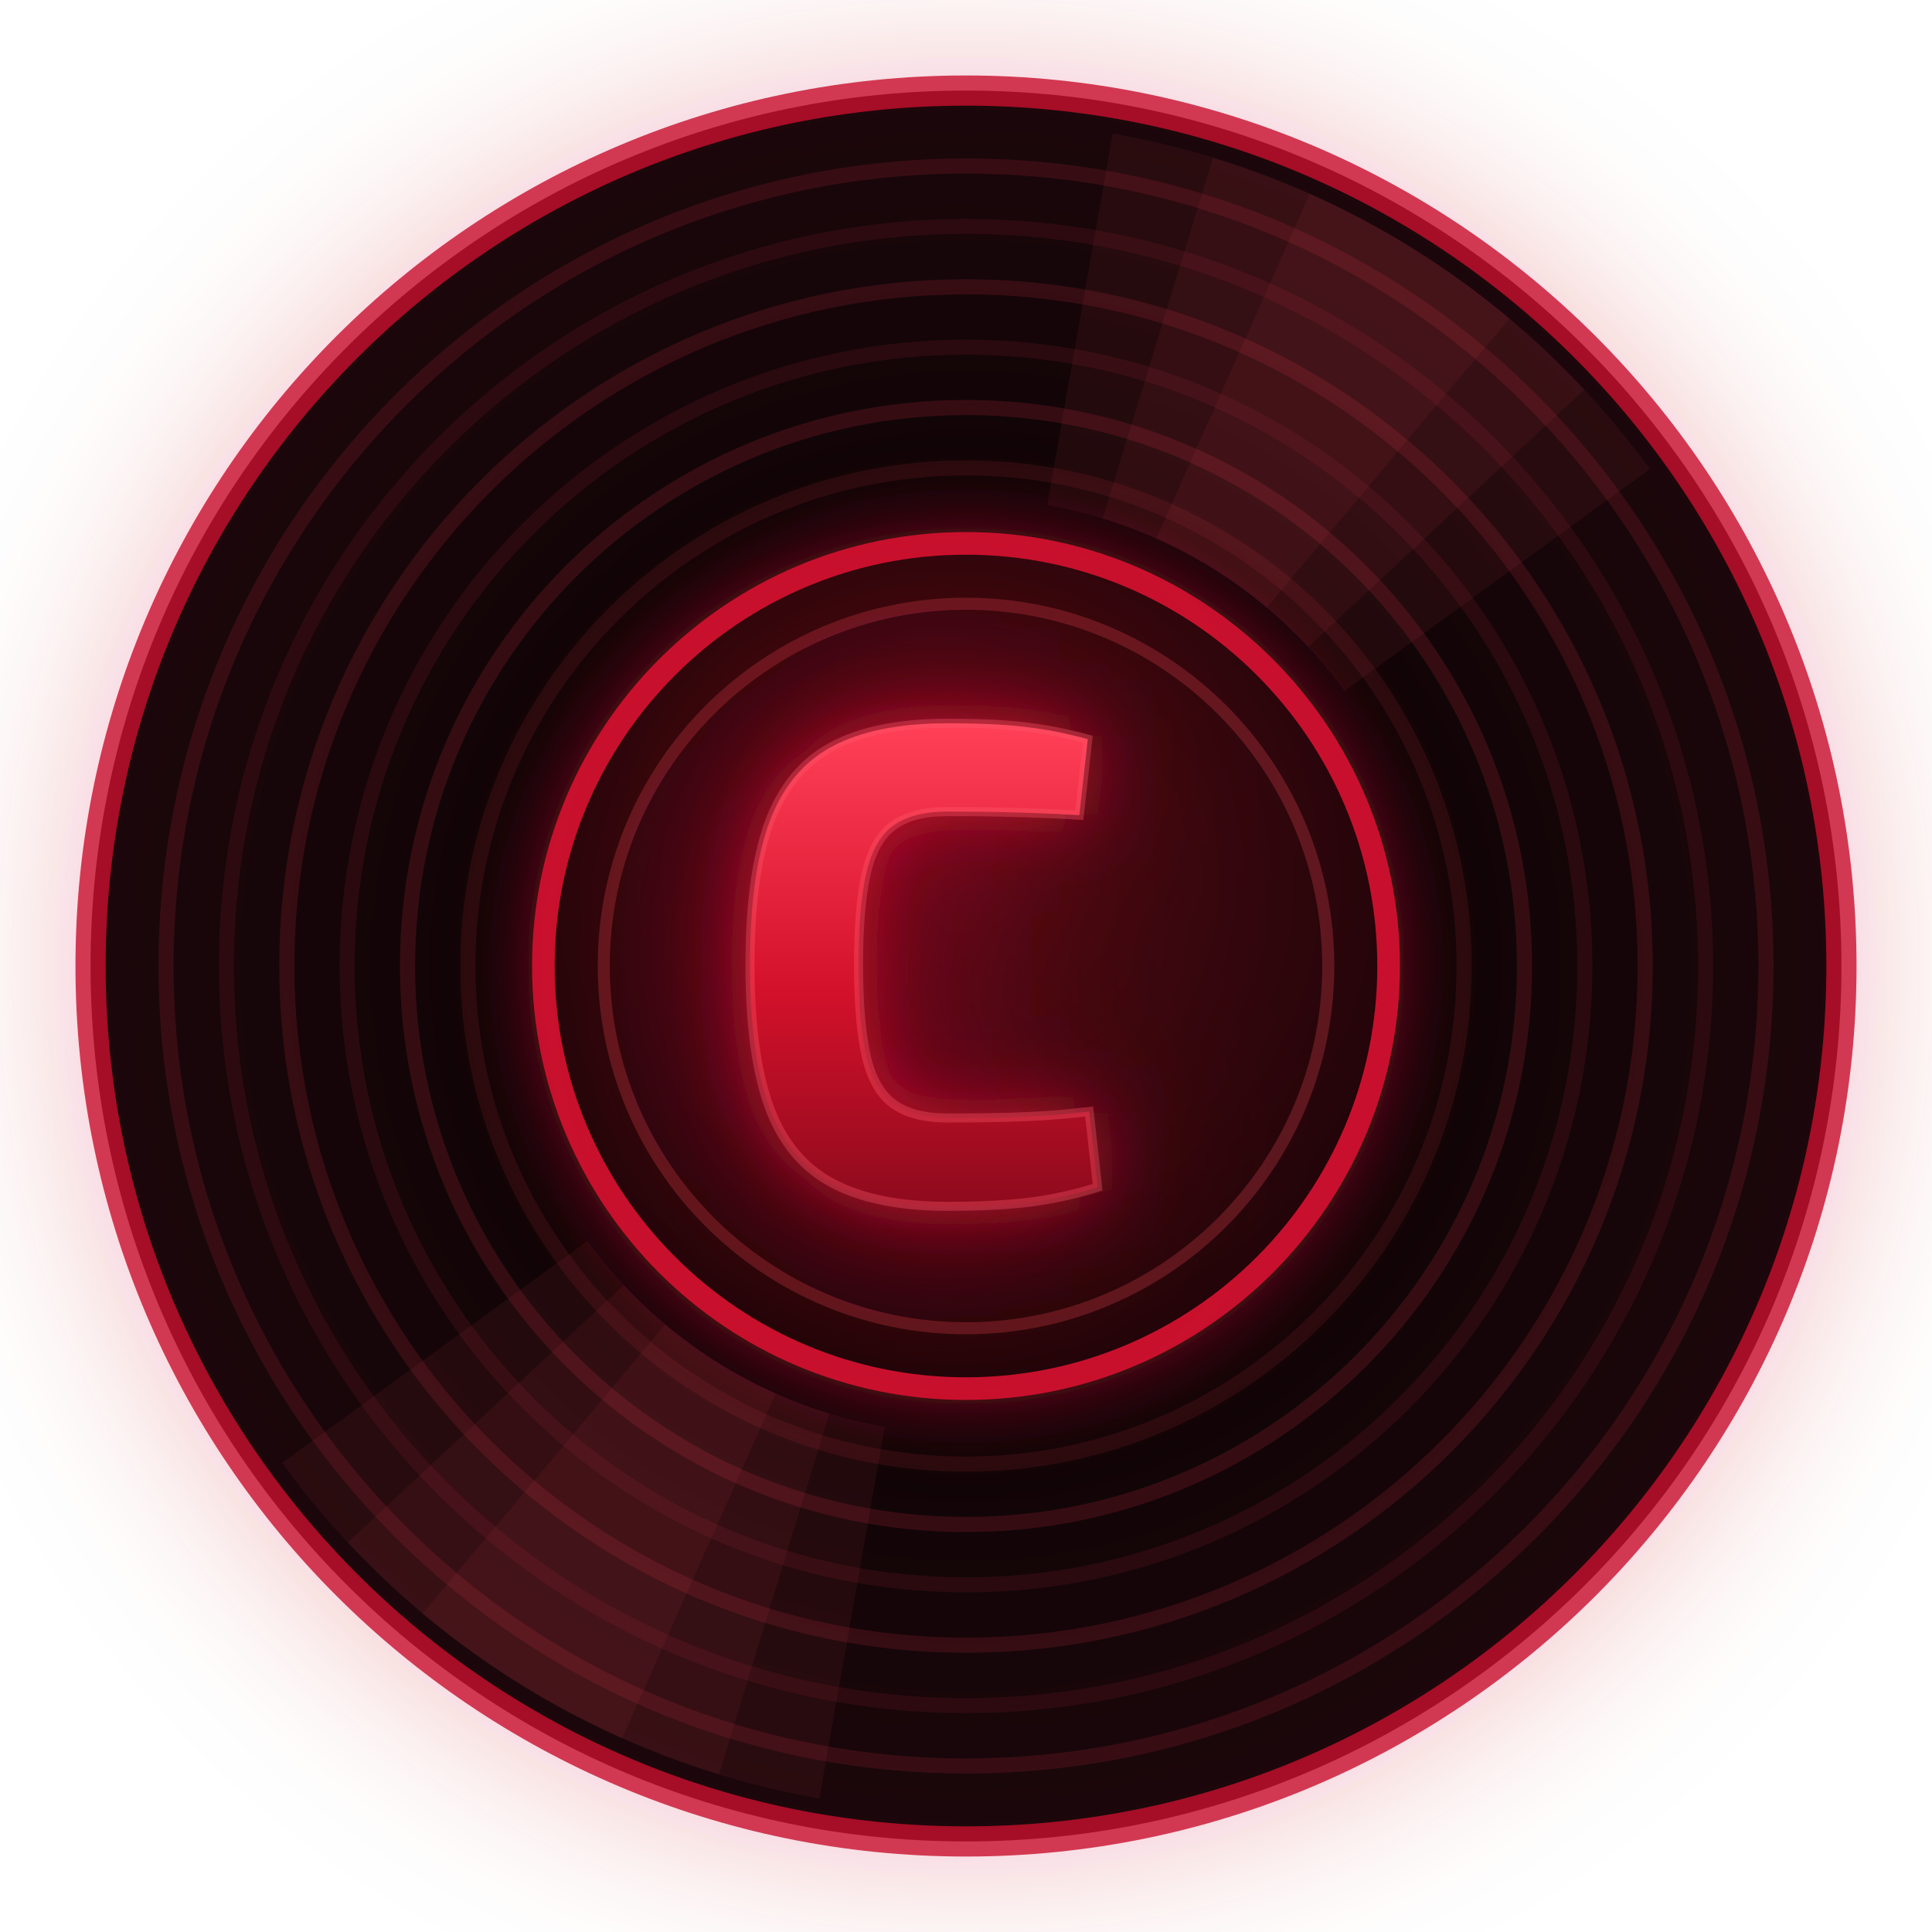
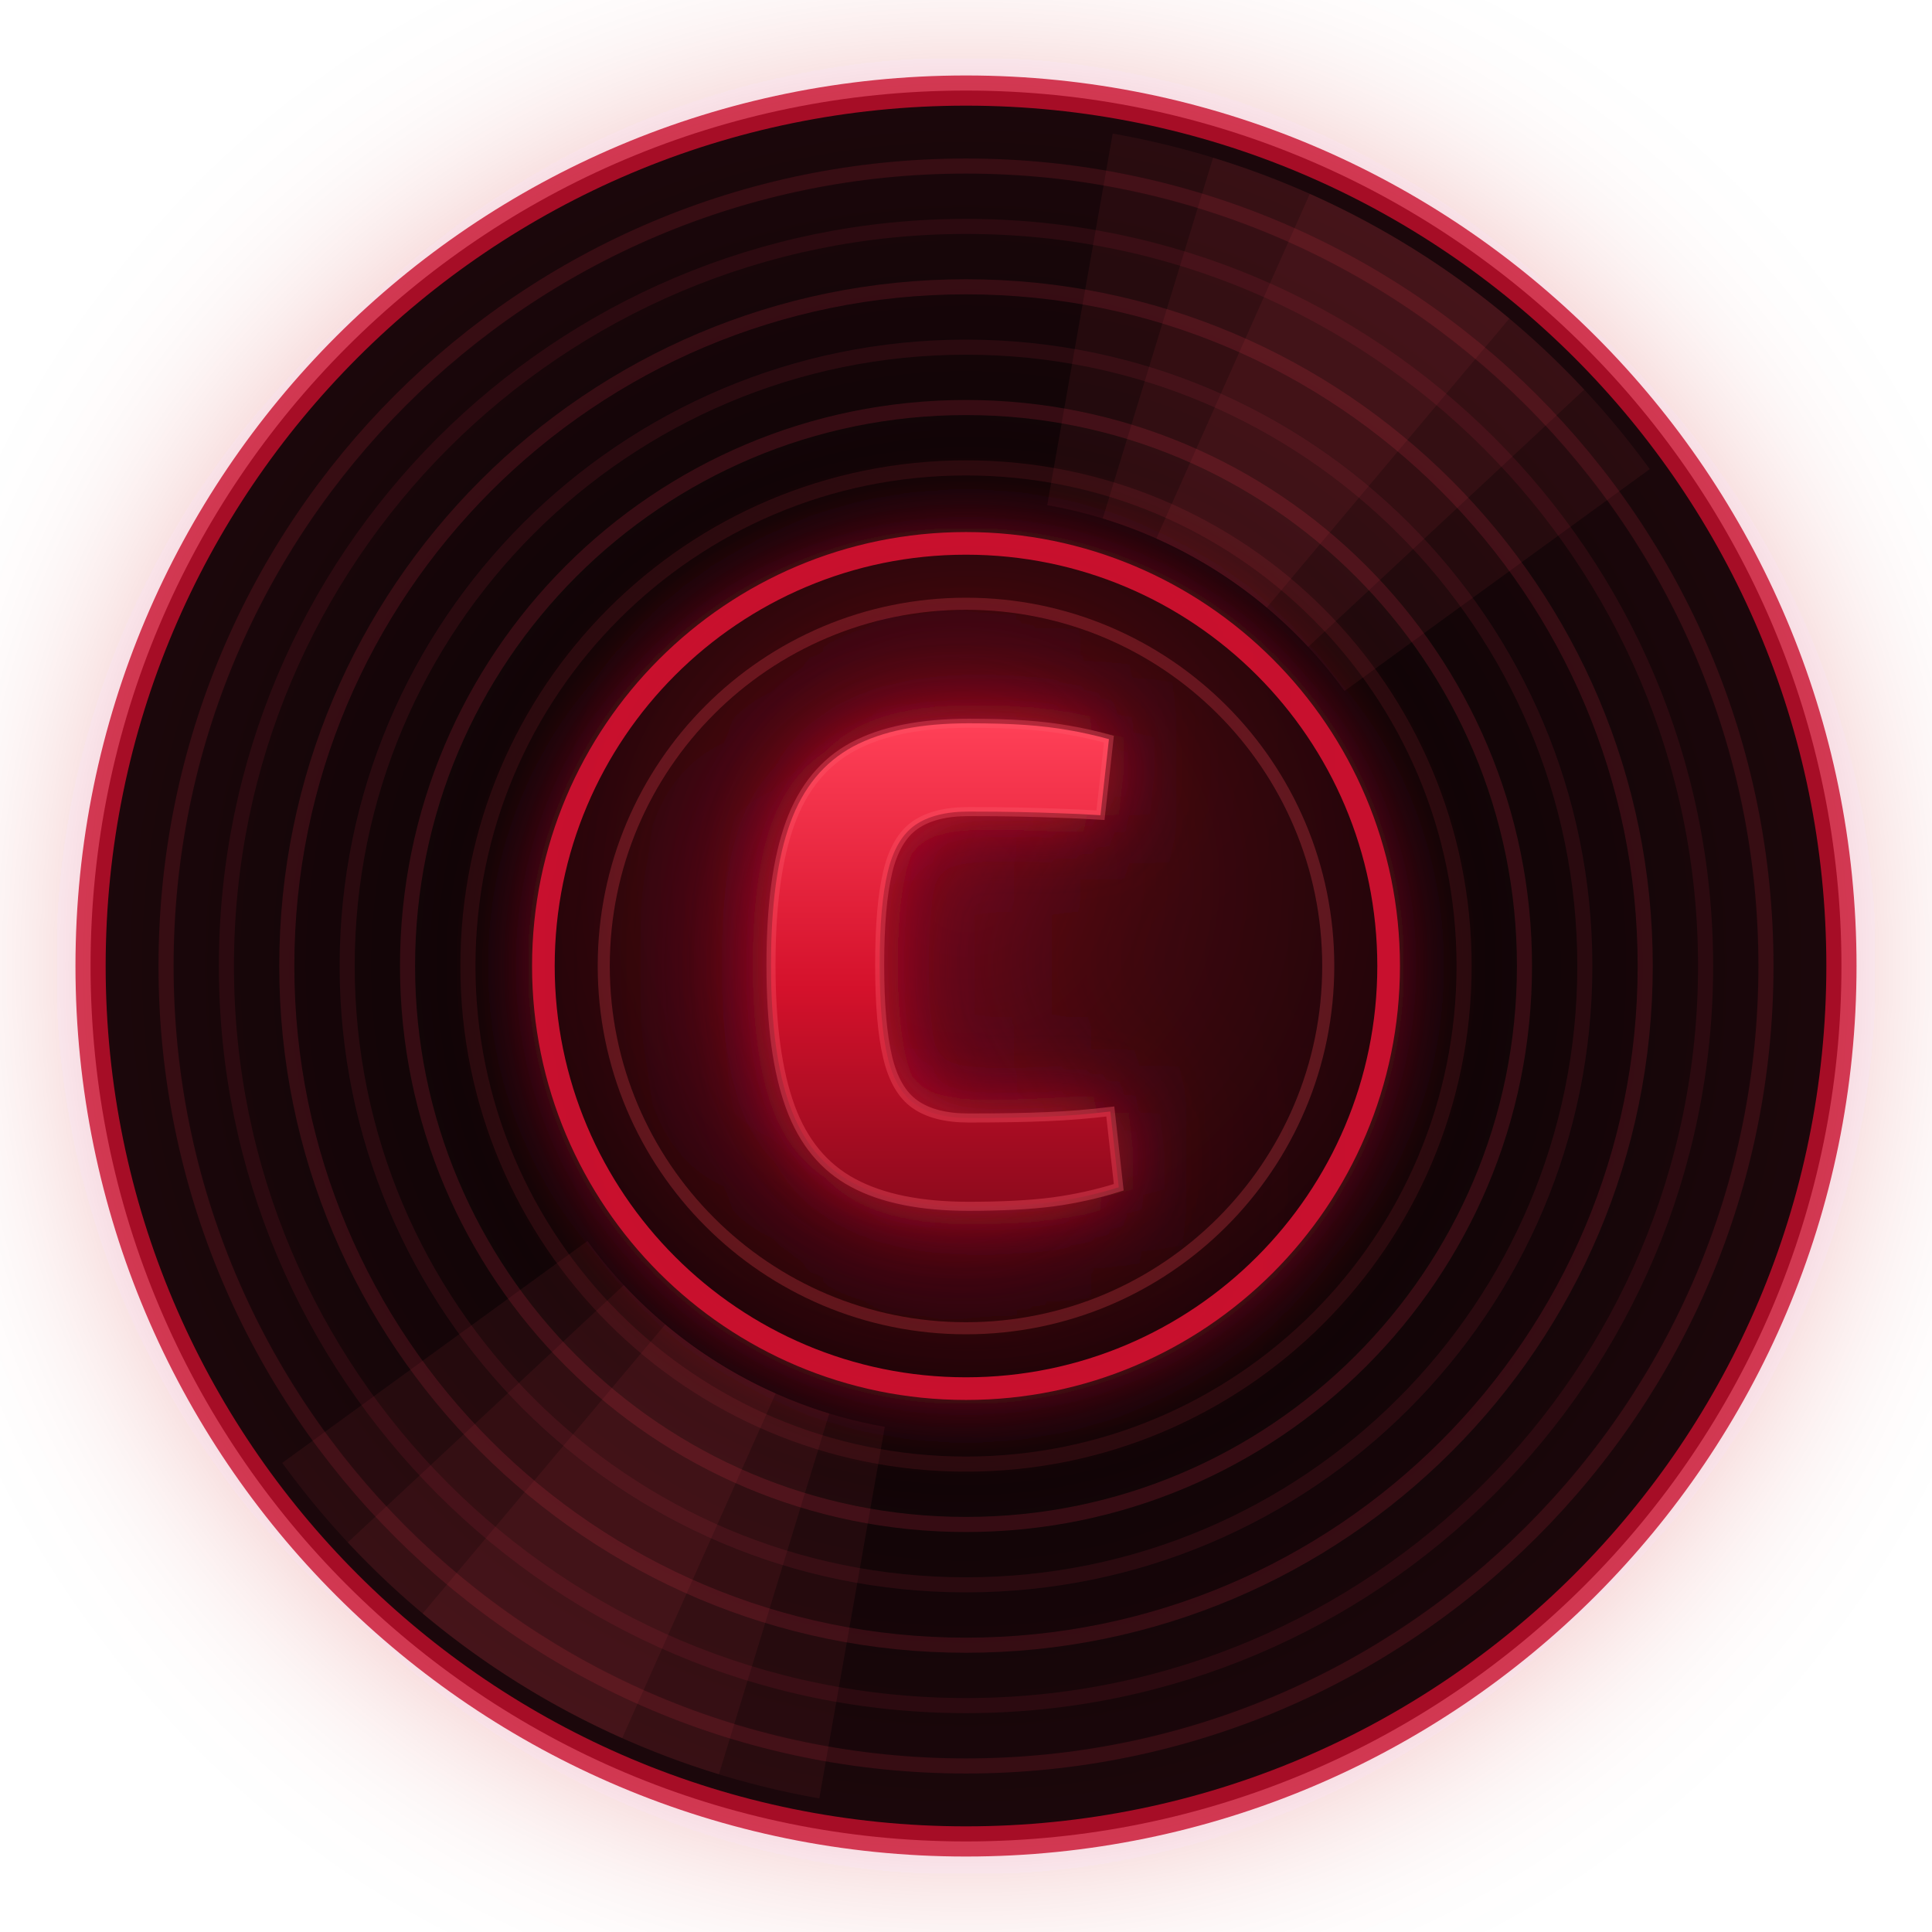
<svg xmlns="http://www.w3.org/2000/svg" width="128" height="128" viewBox="0 0 128 128">
  <defs>
    <linearGradient id="panel" x1="0" y1="0" x2="0" y2="1">
      <stop offset="0" stop-color="#1f080c" />
      <stop offset="1" stop-color="#070203" />
    </linearGradient>
    <radialGradient id="heart" cx="0.5" cy="0.42" r="0.5">
      <stop offset="0" stop-color="#c8102e" stop-opacity="0.32" />
      <stop offset="1" stop-color="#c8102e" stop-opacity="0" />
    </radialGradient>
    <linearGradient id="sheen" x1="0" y1="0" x2="0" y2="1">
      <stop offset="0" stop-color="#ff4d5e" stop-opacity="0.16" />
      <stop offset="0.5" stop-color="#ff4d5e" stop-opacity="0" />
    </linearGradient>
    <linearGradient id="blood" x1="0" y1="0" x2="0" y2="1">
      <stop offset="0" stop-color="#ff4057" />
      <stop offset="0.55" stop-color="#d4112b" />
      <stop offset="1" stop-color="#8e0a1d" />
    </linearGradient>
    <filter id="glow" x="-50%" y="-50%" width="200%" height="200%">
      <feGaussianBlur stdDeviation="2.5" />
    </filter>
    <filter id="bloom" x="-80%" y="-80%" width="260%" height="260%">
      <feGaussianBlur stdDeviation="7" />
    </filter>
    <radialGradient id="vinyl" cx="0.5" cy="0.5" r="0.5">
      <stop offset="0.4" stop-color="#0c0304" />
      <stop offset="1" stop-color="#1c070b" />
    </radialGradient>
    <radialGradient id="label" cx="0.5" cy="0.4" r="0.6">
      <stop offset="0" stop-color="#4a0912" />
      <stop offset="1" stop-color="#1e0408" />
    </radialGradient>
  </defs>
  <circle cx="64" cy="64" r="57" fill="#c8102e" fill-opacity="0.35" filter="url(#bloom)" />
  <circle cx="64" cy="64" r="58" fill="url(#vinyl)" stroke="#c8102e" stroke-opacity="0.8" stroke-width="2" />
  <circle cx="64" cy="64" r="53" fill="none" stroke="#3a0e15" stroke-opacity="0.9" stroke-width="1" />
  <circle cx="64" cy="64" r="49" fill="none" stroke="#3a0e15" stroke-opacity="0.6" stroke-width="1" />
  <circle cx="64" cy="64" r="45" fill="none" stroke="#3a0e15" stroke-opacity="0.9" stroke-width="1" />
  <circle cx="64" cy="64" r="41" fill="none" stroke="#3a0e15" stroke-opacity="0.6" stroke-width="1" />
  <circle cx="64" cy="64" r="37" fill="none" stroke="#3a0e15" stroke-opacity="0.9" stroke-width="1" />
  <circle cx="64" cy="64" r="33" fill="none" stroke="#3a0e15" stroke-opacity="0.6" stroke-width="1" />
  <path d="M69.38 33.47L73.72 8.85A56 56 0 0 1 109.30 31.08L89.08 45.78A31 31 0 0 0 69.38 33.47Z" fill="#ff4d5e" fill-opacity="0.07" />
  <path d="M73.06 34.35L80.37 10.45A56 56 0 0 1 104.96 25.81L86.67 42.86A31 31 0 0 0 73.06 34.35Z" fill="#ff4d5e" fill-opacity="0.07" />
  <path d="M76.61 35.68L86.78 12.84A56 56 0 0 1 100.00 21.10L83.93 40.25A31 31 0 0 0 76.61 35.68Z" fill="#ff4d5e" fill-opacity="0.07" />
  <path d="M58.62 94.53L54.28 119.15A56 56 0 0 1 18.70 96.92L38.92 82.22A31 31 0 0 0 58.62 94.53Z" fill="#ff4d5e" fill-opacity="0.07" />
  <path d="M54.94 93.65L47.63 117.55A56 56 0 0 1 23.04 102.19L41.33 85.14A31 31 0 0 0 54.94 93.65Z" fill="#ff4d5e" fill-opacity="0.07" />
  <path d="M51.39 92.32L41.22 115.16A56 56 0 0 1 28.00 106.90L44.07 87.75A31 31 0 0 0 51.39 92.32Z" fill="#ff4d5e" fill-opacity="0.07" />
  <circle cx="64" cy="64" r="29" fill="#c8102e" fill-opacity="0.5" filter="url(#glow)" />
  <circle cx="64" cy="64" r="28" fill="url(#label)" stroke="#c8102e" stroke-width="1.5" />
  <circle cx="64" cy="64" r="24" fill="none" stroke="#ff4d5e" stroke-opacity="0.25" stroke-width="0.8" />
-   <path d="M62.77 47.92Q64.97 47.92 66.53 48.03Q68.08 48.14 69.39 48.37Q70.68 48.59 72.07 48.97L71.51 54.01Q70.06 53.92 68.81 53.88Q67.57 53.83 66.16 53.8Q64.75 53.77 62.77 53.77Q60.51 53.77 59.22 54.67Q57.93 55.58 57.41 57.79Q56.88 60 56.88 63.92Q56.88 67.84 57.41 70.05Q57.93 72.25 59.22 73.16Q60.51 74.07 62.77 74.07Q65.89 74.07 67.99 73.98Q70.1 73.89 72.16 73.64L72.72 78.66Q70.59 79.33 68.35 79.63Q66.11 79.92 62.77 79.92Q58 79.92 55.12 78.37Q52.24 76.83 50.96 73.33Q49.69 69.83 49.69 63.92Q49.69 58 50.96 54.51Q52.24 51.01 55.12 49.46Q58 47.92 62.77 47.92Z" fill="#c8102e" fill-opacity="0.8" filter="url(#bloom)" />
-   <path d="M62.77 47.92Q64.97 47.92 66.53 48.03Q68.08 48.14 69.39 48.37Q70.68 48.59 72.07 48.97L71.51 54.01Q70.06 53.92 68.81 53.88Q67.57 53.83 66.16 53.8Q64.75 53.77 62.77 53.77Q60.51 53.77 59.22 54.67Q57.93 55.58 57.41 57.79Q56.88 60 56.88 63.92Q56.88 67.84 57.41 70.05Q57.93 72.25 59.22 73.16Q60.51 74.07 62.77 74.07Q65.89 74.07 67.99 73.98Q70.1 73.89 72.16 73.64L72.72 78.66Q70.59 79.33 68.35 79.63Q66.11 79.92 62.77 79.92Q58 79.92 55.12 78.37Q52.24 76.83 50.96 73.33Q49.69 69.83 49.69 63.92Q49.69 58 50.96 54.51Q52.24 51.01 55.12 49.46Q58 47.92 62.77 47.92Z" fill="#e3132f" fill-opacity="0.8" filter="url(#glow)" />
-   <path d="M62.77 47.92Q64.97 47.92 66.53 48.03Q68.08 48.14 69.39 48.37Q70.68 48.59 72.07 48.97L71.51 54.01Q70.06 53.92 68.81 53.88Q67.57 53.83 66.16 53.8Q64.75 53.77 62.77 53.77Q60.51 53.77 59.22 54.67Q57.93 55.58 57.41 57.79Q56.88 60 56.88 63.92Q56.88 67.84 57.41 70.05Q57.93 72.25 59.22 73.16Q60.51 74.07 62.77 74.07Q65.89 74.07 67.99 73.98Q70.1 73.89 72.16 73.64L72.72 78.66Q70.59 79.33 68.35 79.63Q66.11 79.92 62.77 79.92Q58 79.92 55.12 78.37Q52.24 76.83 50.96 73.33Q49.69 69.83 49.69 63.92Q49.69 58 50.96 54.51Q52.24 51.01 55.12 49.46Q58 47.92 62.77 47.92Z" fill="url(#blood)" stroke="#ff5a6c" stroke-opacity="0.35" stroke-width="0.6" />
+   <path d="M64.17 47.92Q66.37 47.92 67.93 48.03Q69.48 48.14 70.78 48.37Q72.08 48.59 73.47 48.97L72.91 54.01Q71.46 53.92 70.21 53.88Q68.97 53.83 67.55 53.8Q66.14 53.77 64.17 53.77Q61.91 53.77 60.62 54.67Q59.33 55.58 58.81 57.79Q58.28 60 58.28 63.92Q58.28 67.84 58.81 70.05Q59.33 72.25 60.62 73.16Q61.91 74.07 64.17 74.07Q67.29 74.07 69.39 73.98Q71.5 73.89 73.56 73.64L74.12 78.66Q71.99 79.33 69.75 79.63Q67.51 79.92 64.17 79.92Q59.4 79.92 56.52 78.37Q53.64 76.83 52.36 73.33Q51.08 69.83 51.08 63.92Q51.08 58 52.36 54.51Q53.64 51.01 56.52 49.46Q59.4 47.92 64.17 47.92Z" fill="#c8102e" fill-opacity="0.8" filter="url(#bloom)" />
+   <path d="M64.17 47.92Q66.37 47.92 67.93 48.03Q69.48 48.14 70.78 48.37Q72.08 48.59 73.47 48.97L72.91 54.01Q71.46 53.92 70.21 53.88Q68.97 53.83 67.55 53.8Q66.14 53.77 64.17 53.77Q61.91 53.77 60.62 54.67Q59.33 55.58 58.81 57.79Q58.28 60 58.28 63.92Q58.28 67.84 58.81 70.05Q59.33 72.25 60.62 73.16Q61.91 74.07 64.17 74.07Q67.29 74.07 69.39 73.98Q71.5 73.89 73.56 73.64L74.12 78.66Q71.99 79.33 69.75 79.63Q67.51 79.92 64.17 79.92Q59.4 79.92 56.52 78.37Q53.64 76.83 52.36 73.33Q51.08 69.83 51.08 63.92Q51.08 58 52.36 54.51Q53.64 51.01 56.52 49.46Q59.4 47.92 64.17 47.92Z" fill="#e3132f" fill-opacity="0.8" filter="url(#glow)" />
+   <path d="M64.17 47.92Q66.37 47.92 67.93 48.03Q69.48 48.14 70.78 48.37Q72.08 48.59 73.47 48.97L72.91 54.01Q71.46 53.92 70.21 53.88Q68.97 53.83 67.55 53.8Q66.14 53.77 64.17 53.77Q61.91 53.77 60.62 54.67Q59.33 55.58 58.81 57.79Q58.28 60 58.28 63.92Q58.28 67.84 58.81 70.05Q59.33 72.25 60.62 73.16Q61.91 74.07 64.17 74.07Q67.29 74.07 69.39 73.98Q71.5 73.89 73.56 73.64L74.12 78.66Q71.99 79.33 69.75 79.63Q67.51 79.92 64.17 79.92Q59.4 79.92 56.52 78.37Q53.64 76.83 52.36 73.33Q51.08 69.83 51.08 63.92Q51.08 58 52.36 54.51Q53.64 51.01 56.52 49.46Q59.4 47.92 64.17 47.92Z" fill="url(#blood)" stroke="#ff5a6c" stroke-opacity="0.35" stroke-width="0.6" />
</svg>
